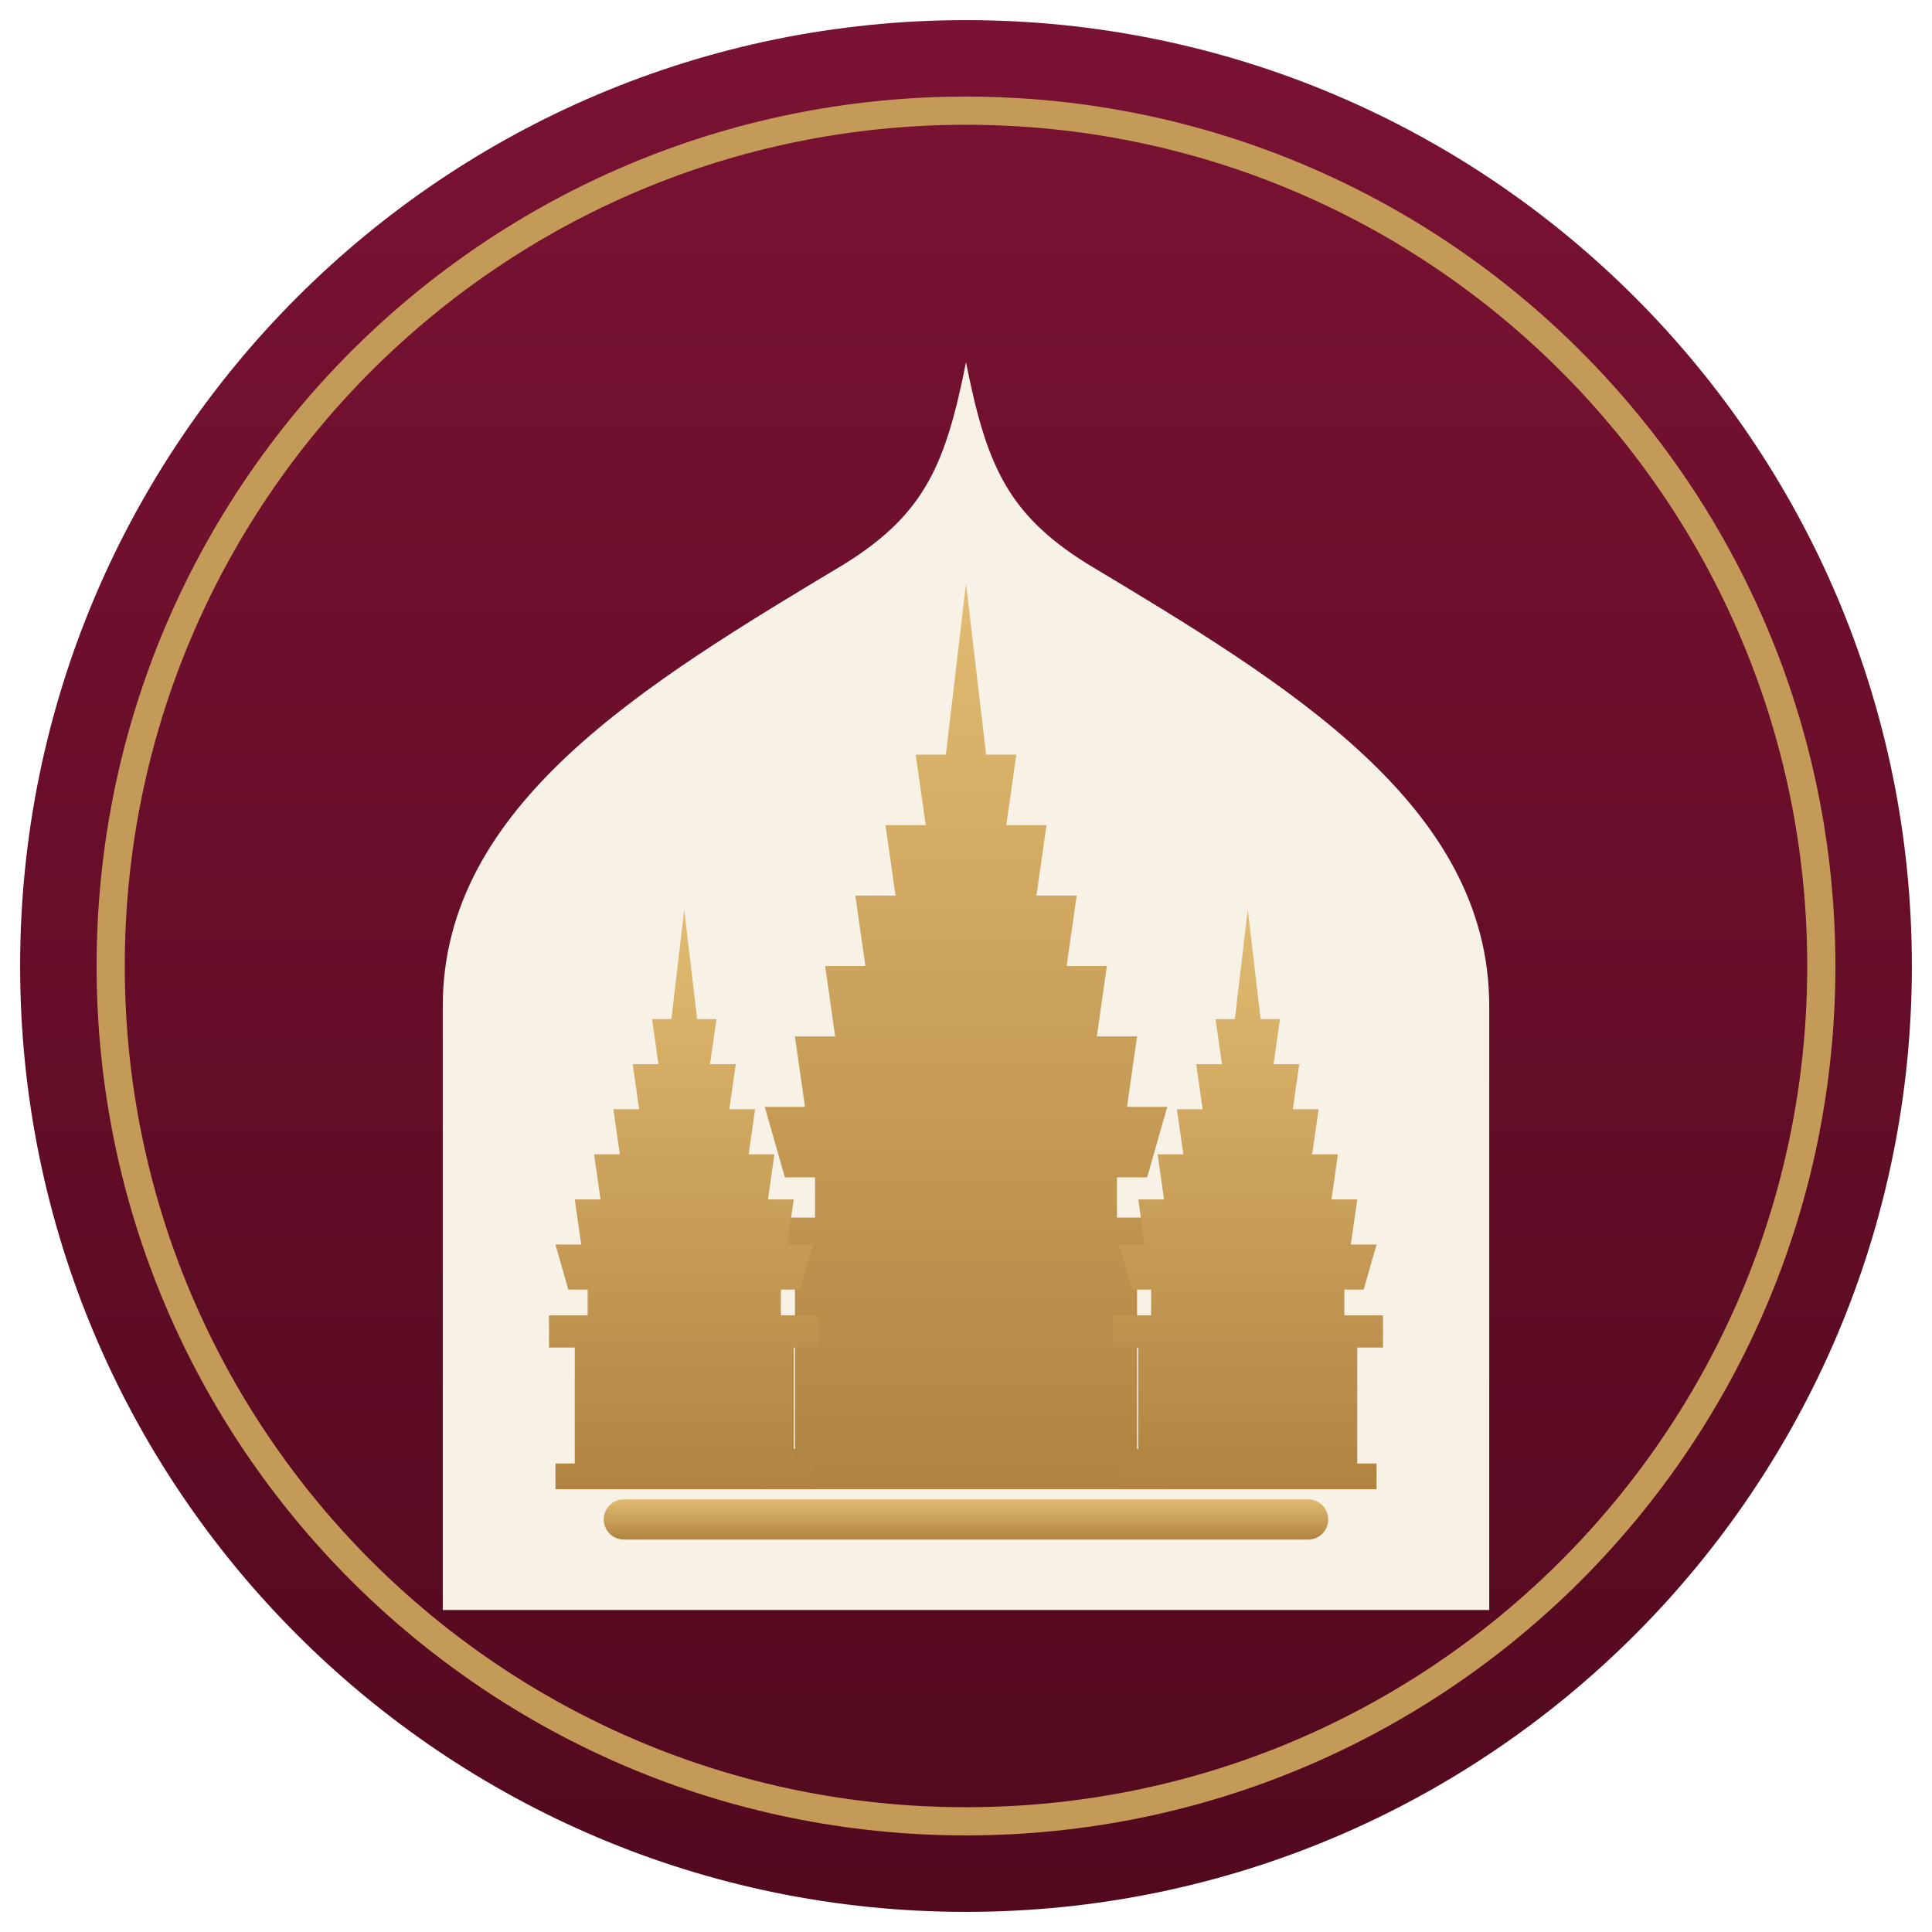
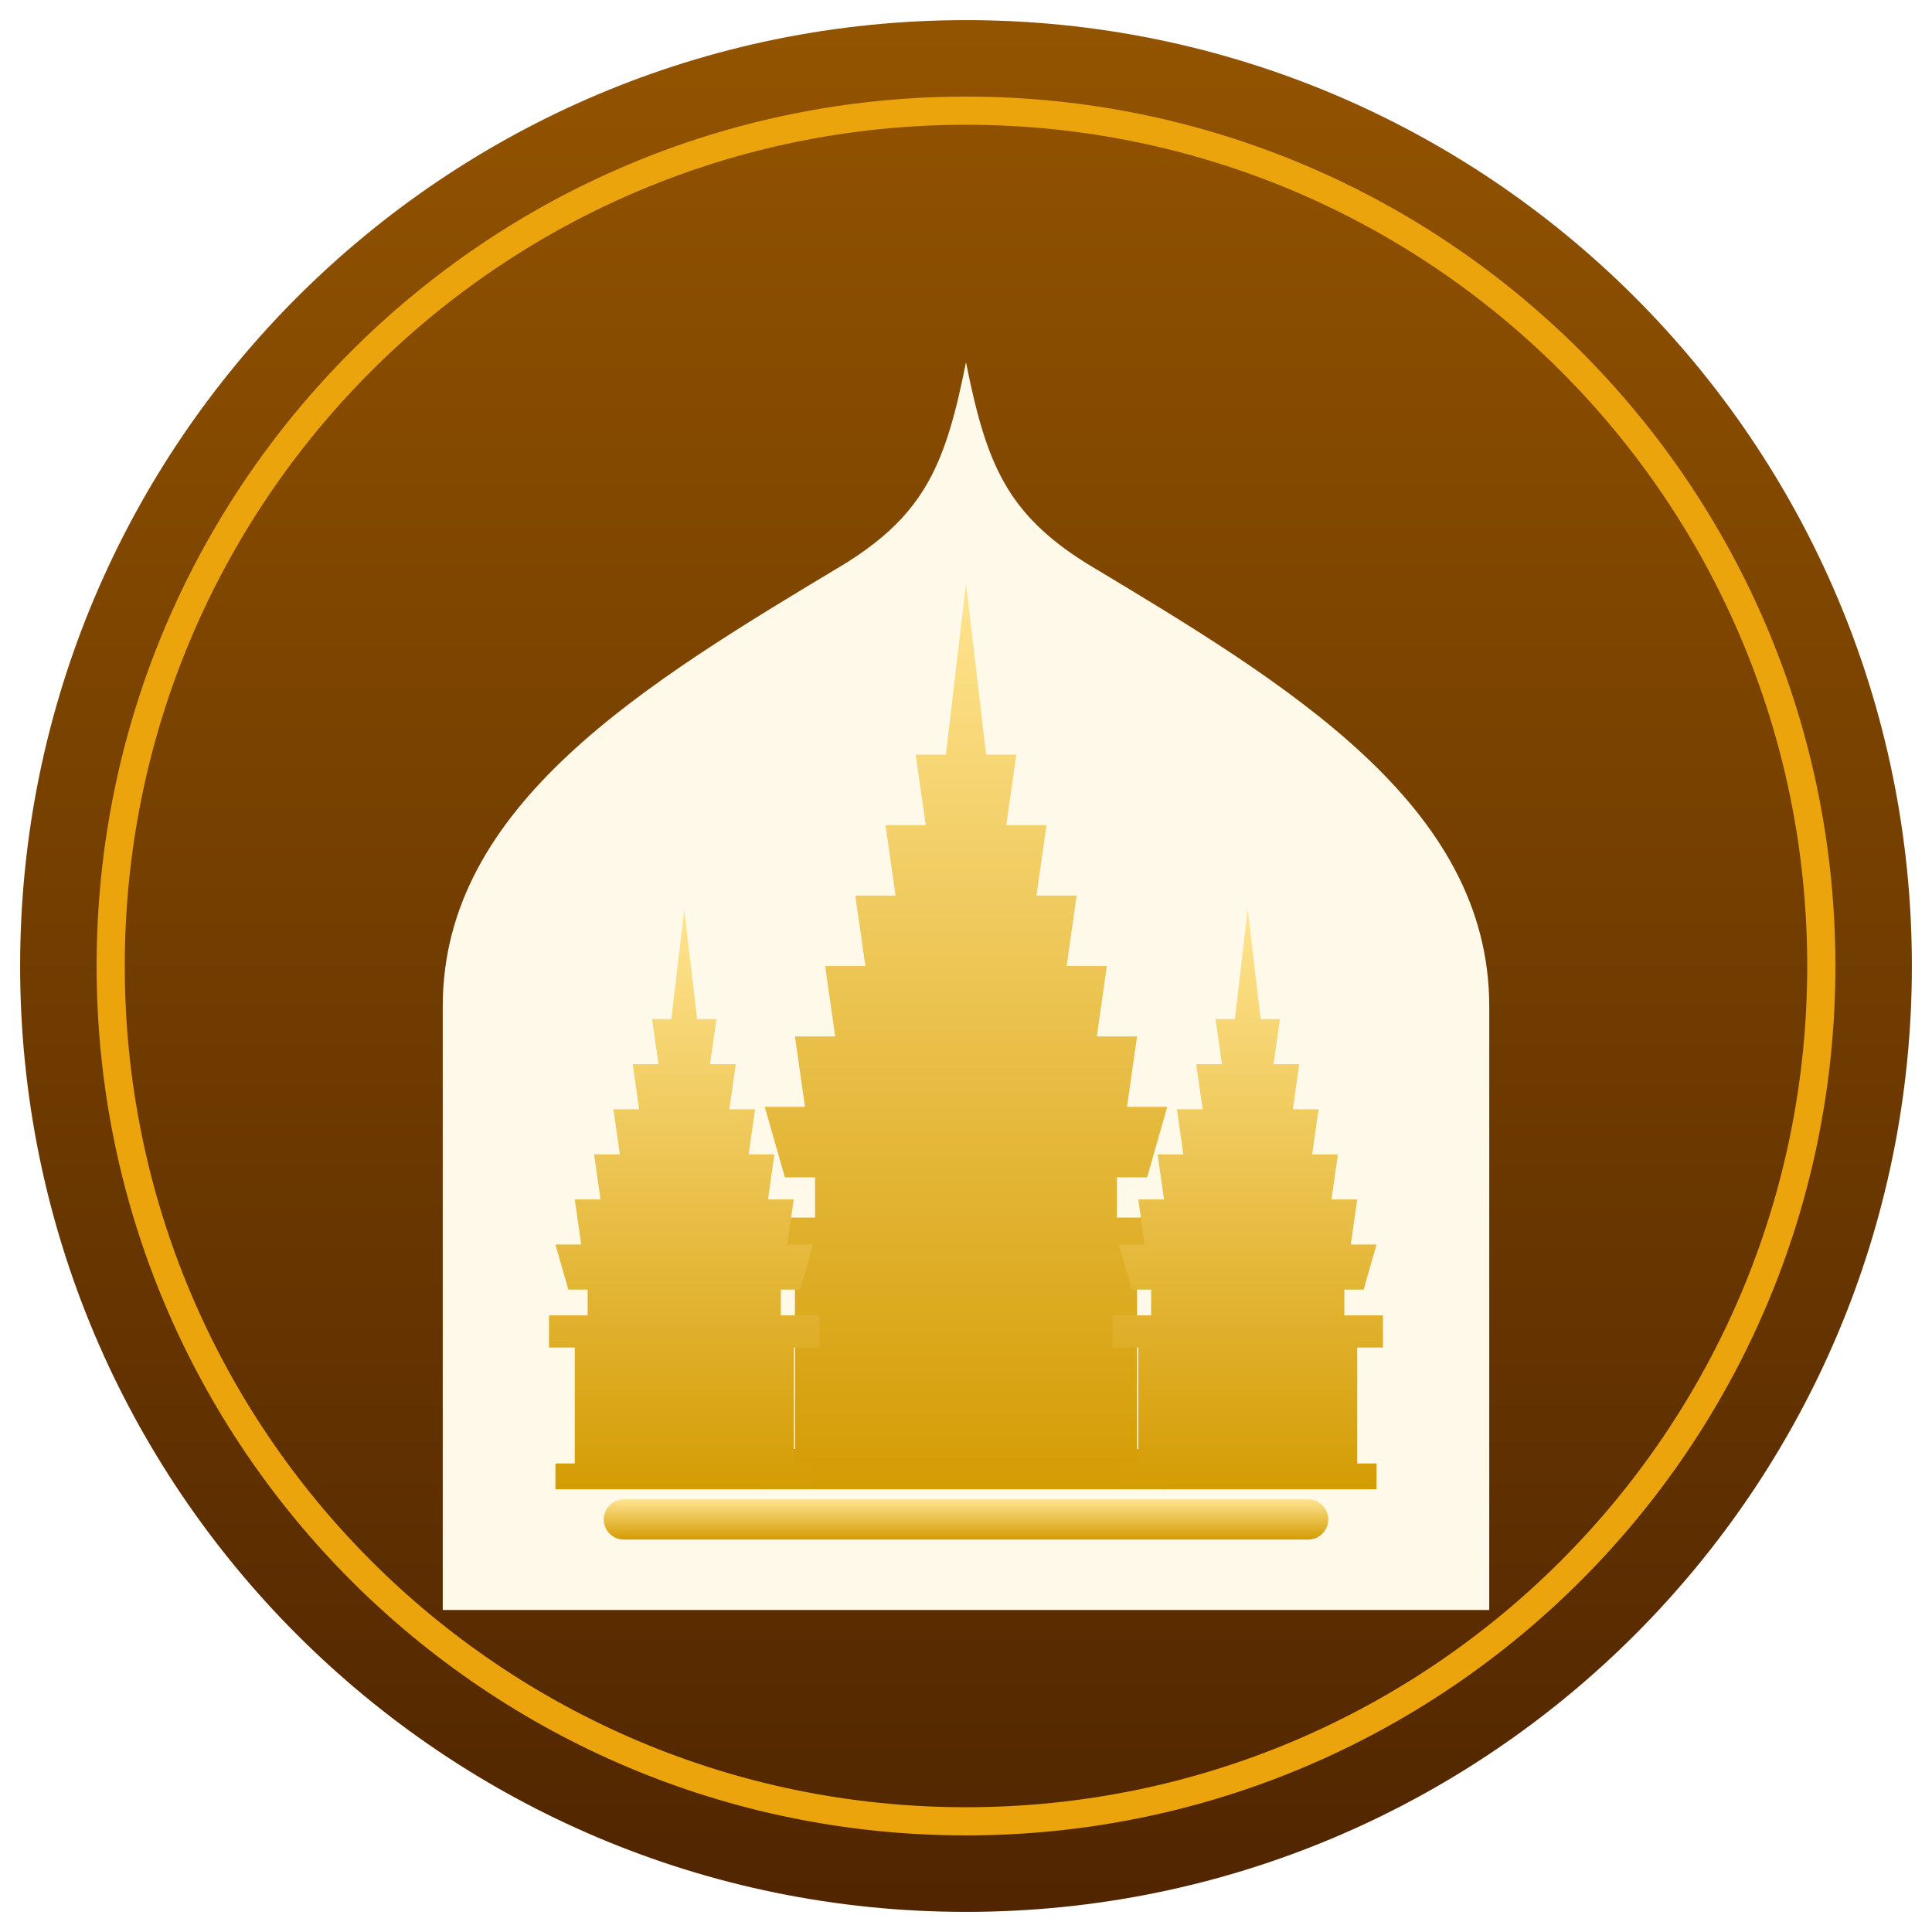
<svg xmlns="http://www.w3.org/2000/svg" viewBox="0 0 96 96" role="img" aria-labelledby="bmb-title">
  <defs>
    <linearGradient id="bmb-burgundy" x1="0" y1="0" x2="0" y2="1">
-       <stop offset="0" stop-color="#7A1233" />
-       <stop offset="1" stop-color="#52091E" />
+       <stop offset="0" stop-color="#935400" />
+       <stop offset="1" stop-color="#502500" />
    </linearGradient>
    <linearGradient id="bmb-gold" x1="0" y1="0" x2="0" y2="1">
-       <stop offset="0" stop-color="#E2BC72" />
-       <stop offset="1" stop-color="#B08341" />
+       <stop offset="0" stop-color="#FFE490" />
+       <stop offset="1" stop-color="#D49C04" />
    </linearGradient>
    <polygon id="bmb-prang" fill="url(#bmb-gold)" points="       0,-90 2,-73 5,-73 4,-66 8,-66 7,-59 11,-59 10,-52 14,-52 13,-45       17,-45 16,-38 20,-38 18,-31 15,-31 15,-27 21,-27 21,-22 17,-22 17,-4       20,-4 20,0 -20,0 -20,-4 -17,-4 -17,-22 -21,-22 -21,-27 -15,-27 -15,-31       -18,-31 -20,-38 -16,-38 -17,-45 -13,-45 -14,-52 -10,-52 -11,-59 -7,-59       -8,-66 -4,-66 -5,-73 -2,-73" />
  </defs>
  <circle cx="48" cy="48" r="47" fill="url(#bmb-burgundy)" />
-   <circle cx="48" cy="48" r="42.5" fill="none" stroke="#C39A57" stroke-width="1.4" />
-   <path fill="#F7F1E6" d="M22,80 V50 C22,40 32,34 42,28 C46,25.5 47,23 48,18         C49,23 50,25.5 54,28 C64,34 74,40 74,50 V80 Z" />
+   <circle cx="48" cy="48" r="42.5" fill="none" stroke="#ECA40C" stroke-width="1.4" />
+   <path fill="#FFF9E9" d="M22,80 V50 C22,40 32,34 42,28 C46,25.5 47,23 48,18         C49,23 50,25.5 54,28 C64,34 74,40 74,50 V80 Z" />
  <use href="#bmb-prang" transform="translate(48 74) scale(0.5)" />
  <use href="#bmb-prang" transform="translate(34 74) scale(0.32)" />
  <use href="#bmb-prang" transform="translate(62 74) scale(0.32)" />
  <rect x="30" y="74.5" width="36" height="2" rx="1" fill="url(#bmb-gold)" />
</svg>
